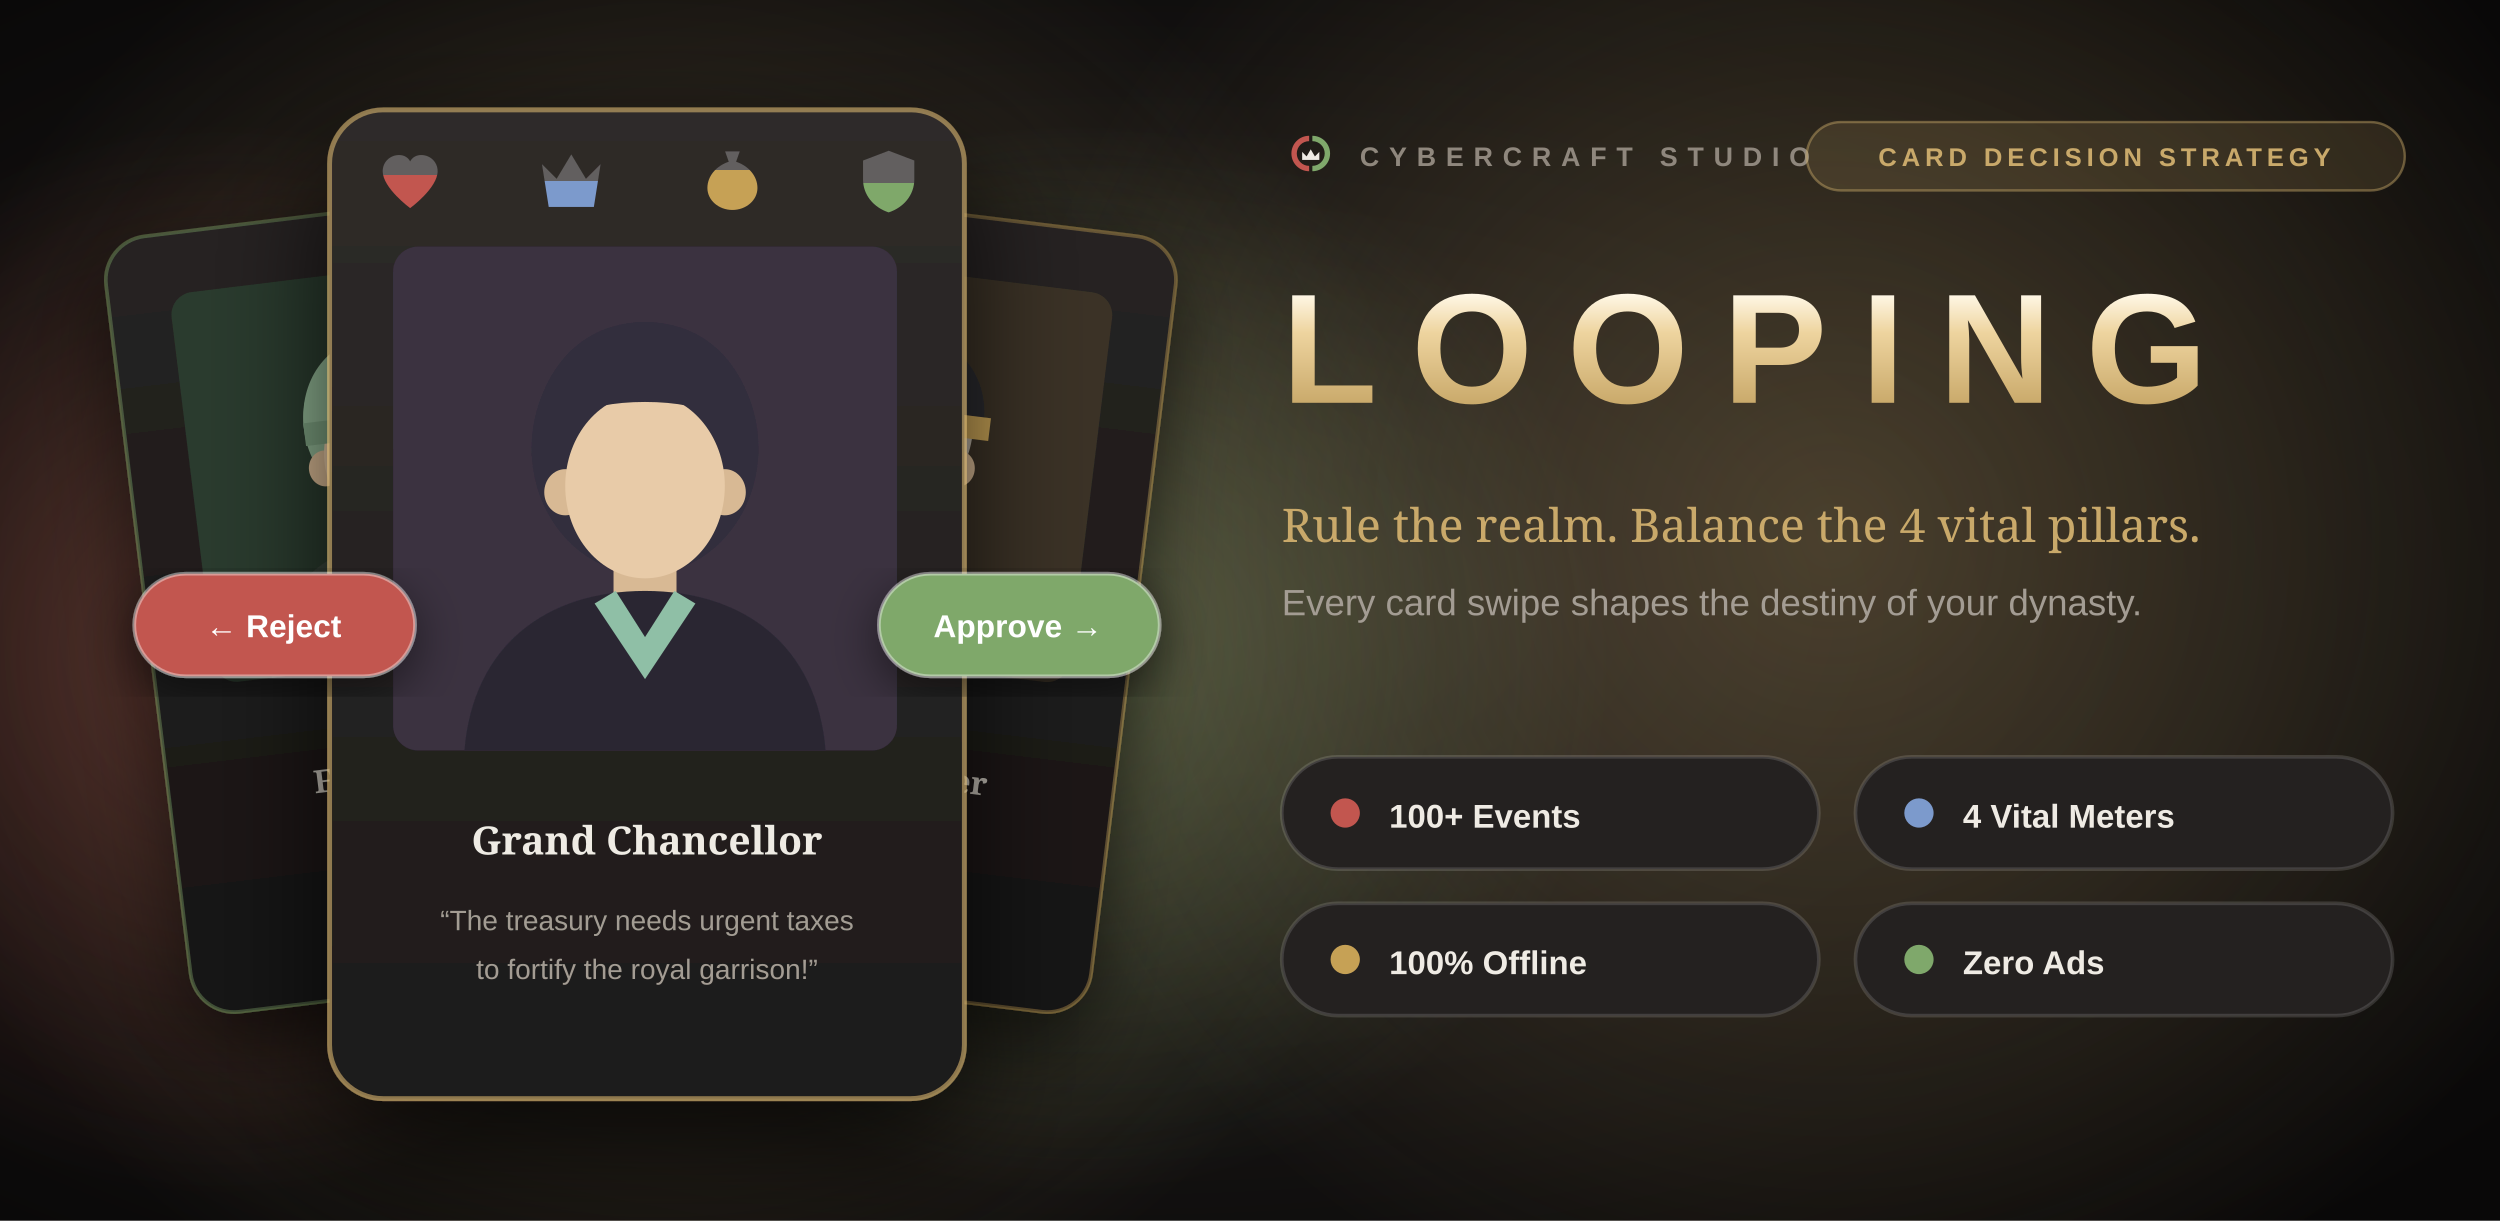
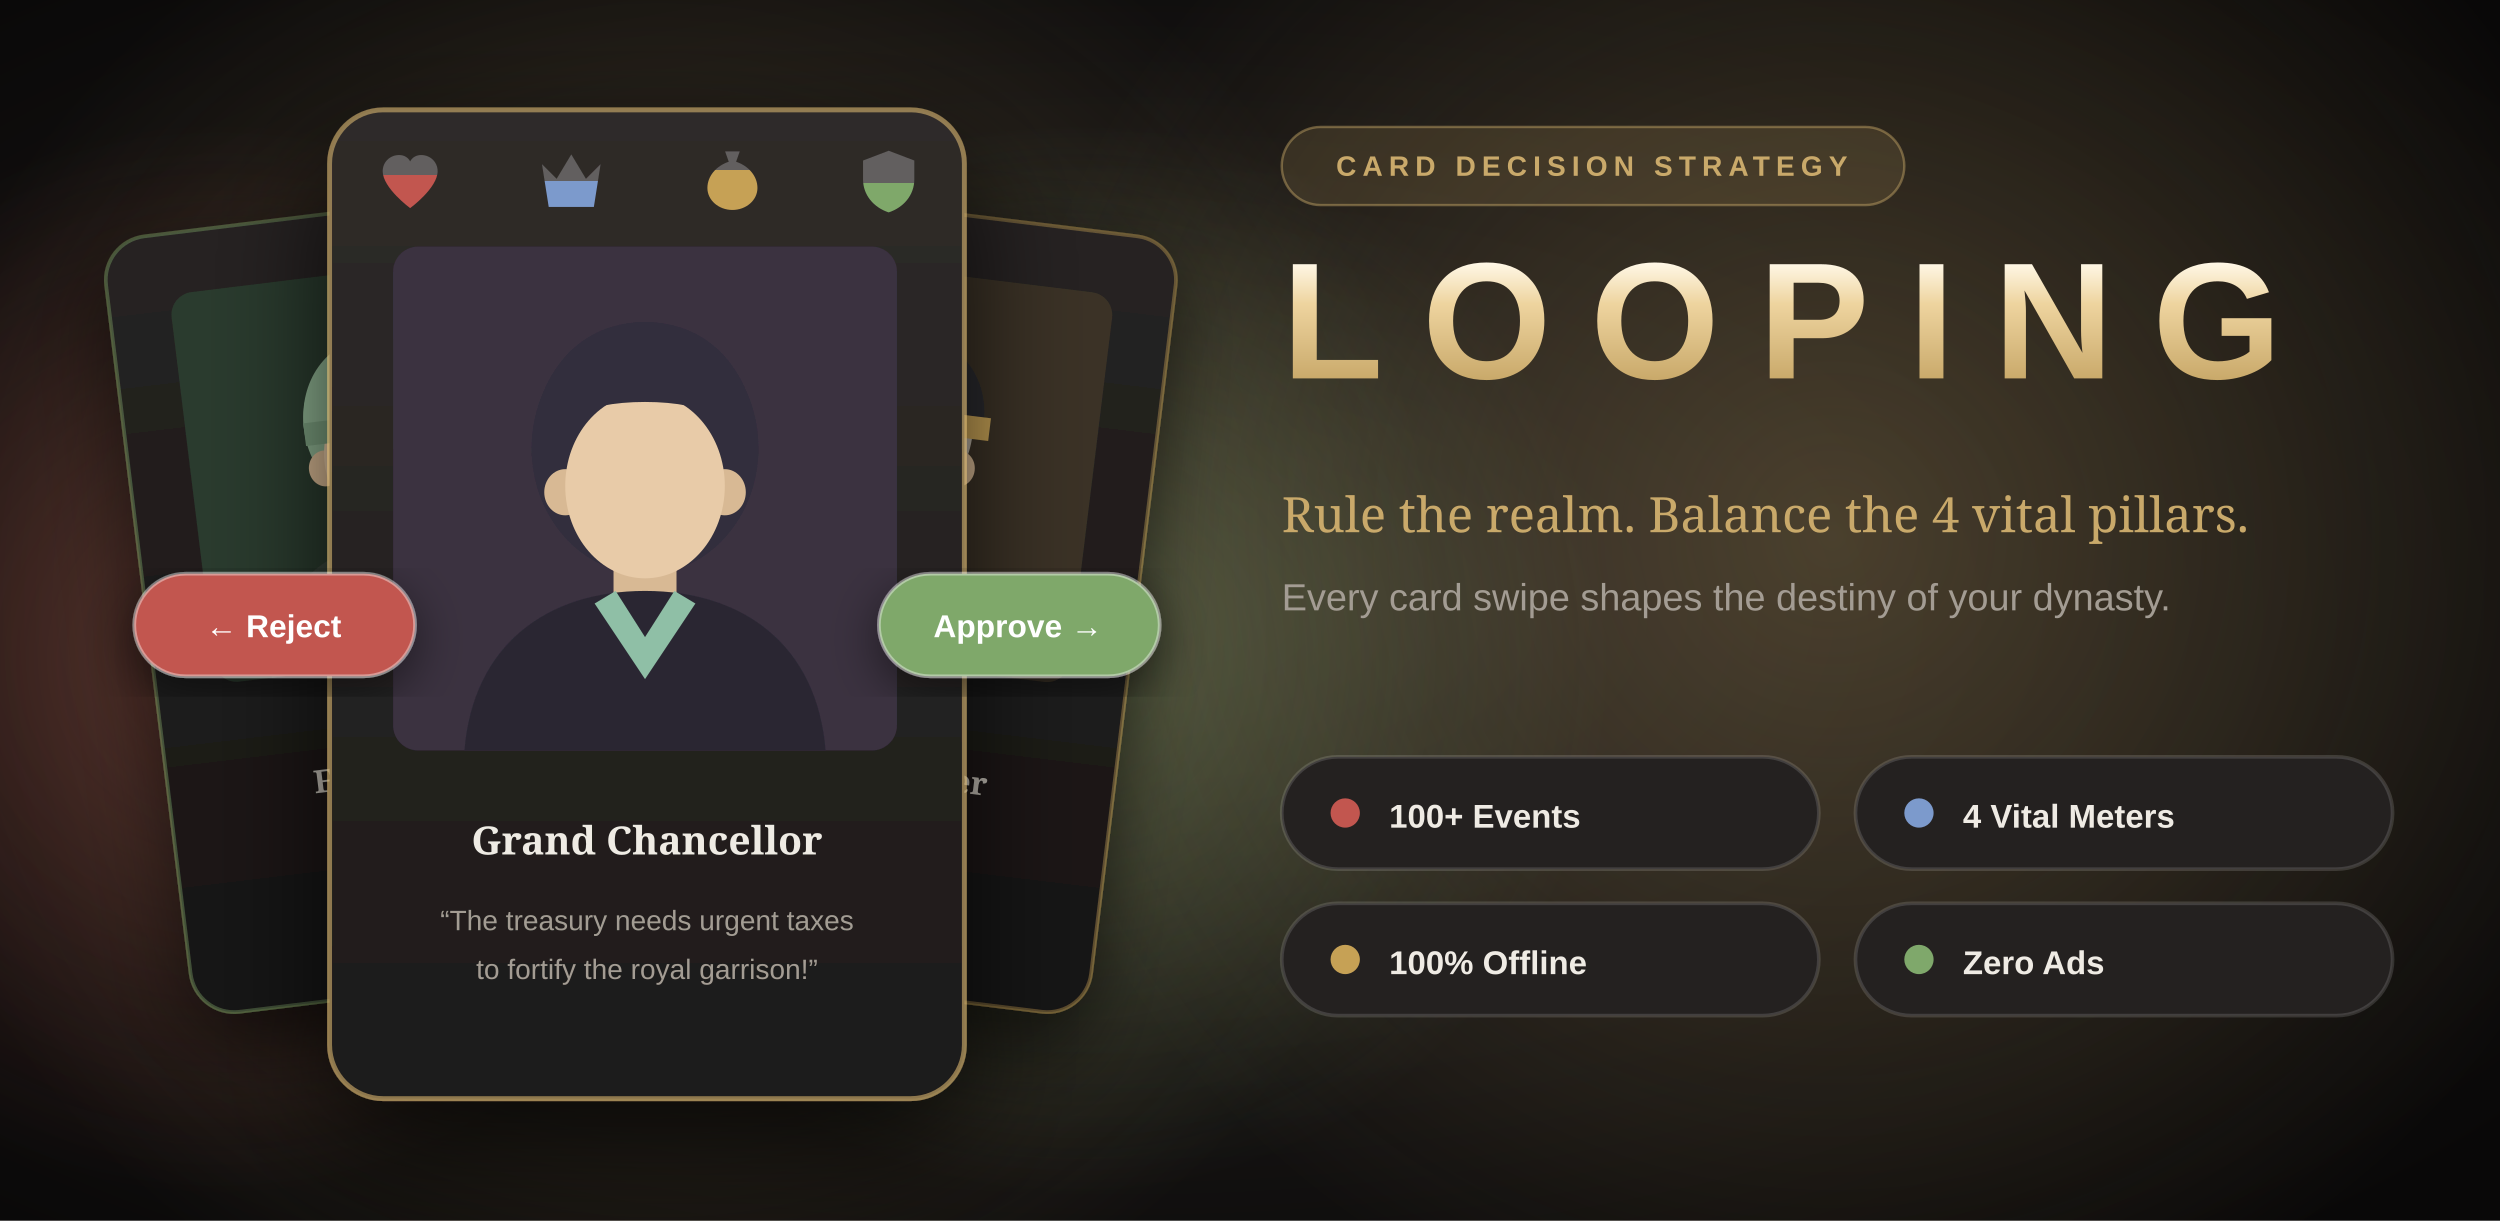
<svg xmlns="http://www.w3.org/2000/svg" viewBox="0 0 1024 500" width="1024" height="500">
  <defs>
    <radialGradient id="bgGlow" cx="45%" cy="50%" r="70%">
      <stop offset="0%" stop-color="#282422" />
      <stop offset="50%" stop-color="#161413" />
      <stop offset="100%" stop-color="#090808" />
    </radialGradient>
    <radialGradient id="goldAmbient" cx="50%" cy="50%" r="50%">
      <stop offset="0%" stop-color="#C9A96A" stop-opacity="0.28" />
      <stop offset="100%" stop-color="#C9A96A" stop-opacity="0" />
    </radialGradient>
    <radialGradient id="redSpot" cx="50%" cy="50%" r="50%">
      <stop offset="0%" stop-color="#C2564F" stop-opacity="0.3" />
      <stop offset="100%" stop-color="#C2564F" stop-opacity="0" />
    </radialGradient>
    <radialGradient id="greenSpot" cx="50%" cy="50%" r="50%">
      <stop offset="0%" stop-color="#7FA86B" stop-opacity="0.3" />
      <stop offset="100%" stop-color="#7FA86B" stop-opacity="0" />
    </radialGradient>
    <linearGradient id="meterFillHealth" x1="0%" y1="100%" x2="0%" y2="0%">
      <stop offset="62%" stop-color="#C2564F" />
      <stop offset="62%" stop-color="#FFFFFF" stop-opacity="0.25" />
    </linearGradient>
    <linearGradient id="meterFillInfluence" x1="0%" y1="100%" x2="0%" y2="0%">
      <stop offset="50%" stop-color="#7C9ACC" />
      <stop offset="50%" stop-color="#FFFFFF" stop-opacity="0.25" />
    </linearGradient>
    <linearGradient id="meterFillWealth" x1="0%" y1="100%" x2="0%" y2="0%">
      <stop offset="68%" stop-color="#C6A155" />
      <stop offset="68%" stop-color="#FFFFFF" stop-opacity="0.25" />
    </linearGradient>
    <linearGradient id="meterFillSecurity" x1="0%" y1="100%" x2="0%" y2="0%">
      <stop offset="48%" stop-color="#7FA86B" />
      <stop offset="48%" stop-color="#FFFFFF" stop-opacity="0.25" />
    </linearGradient>
    <linearGradient id="cardGrad" x1="0%" y1="0%" x2="0%" y2="100%">
      <stop offset="0%" stop-color="#2F2B29" />
      <stop offset="100%" stop-color="#1D1B1A" />
    </linearGradient>
    <linearGradient id="sideCardGrad" x1="0%" y1="0%" x2="0%" y2="100%">
      <stop offset="0%" stop-color="#262322" />
      <stop offset="100%" stop-color="#171515" />
    </linearGradient>
    <linearGradient id="goldTitleGrad" x1="0%" y1="0%" x2="0%" y2="100%">
      <stop offset="0%" stop-color="#FFF8E7" />
      <stop offset="35%" stop-color="#EED49F" />
      <stop offset="100%" stop-color="#C9A96A" />
    </linearGradient>
    <filter id="heroShadow" x="-30%" y="-30%" width="160%" height="160%">
      <feDropShadow dx="0" dy="20" stdDeviation="24" flood-color="#000000" flood-opacity="0.75" />
    </filter>
    <filter id="sideShadow" x="-30%" y="-30%" width="160%" height="160%">
      <feDropShadow dx="0" dy="14" stdDeviation="16" flood-color="#000000" flood-opacity="0.6" />
    </filter>
    <filter id="buttonShadow" x="-20%" y="-20%" width="140%" height="140%">
      <feDropShadow dx="0" dy="6" stdDeviation="10" flood-color="#000000" flood-opacity="0.5" />
    </filter>
  </defs>
  <style>
-     .studio-text { font-family: 'Helvetica Neue', Arial, sans-serif; font-weight: 700; font-size: 11px; fill: #8F877D; letter-spacing: 4px; }
-     .badge-text { font-family: 'Helvetica Neue', Arial, sans-serif; font-weight: 800; font-size: 10.5px; fill: #C9A96A; letter-spacing: 2px; text-anchor: middle; }
-     .hero-title { font-family: 'Helvetica Neue', Arial, sans-serif; font-weight: 900; font-size: 64px; fill: url(#goldTitleGrad); letter-spacing: 14px; }
-     .tagline1 { font-family: 'Georgia', serif; font-size: 19px; fill: #C9A96A; }
-     .tagline2 { font-family: 'Helvetica Neue', Arial, sans-serif; font-size: 15px; fill: #A39C93; }
+     .badge-text { font-family: 'Helvetica Neue', Arial, sans-serif; font-weight: 800; font-size: 11.5px; fill: #C9A96A; letter-spacing: 2.5px; text-anchor: middle; }
+     .hero-title { font-family: 'Helvetica Neue', Arial, sans-serif; font-weight: 900; font-size: 68px; fill: url(#goldTitleGrad); letter-spacing: 16px; }
+     .tagline1 { font-family: 'Georgia', serif; font-size: 20px; fill: #C9A96A; }
+     .tagline2 { font-family: 'Helvetica Neue', Arial, sans-serif; font-size: 15.5px; fill: #A39C93; }
    .card-h { font-family: 'Georgia', serif; font-weight: bold; font-size: 16px; fill: #EFEBE4; text-anchor: middle; }
    .card-q { font-family: 'Helvetica Neue', Arial, sans-serif; font-size: 11.5px; fill: #A39C93; text-anchor: middle; }
    .side-card-h { font-family: 'Georgia', serif; font-weight: bold; font-size: 13px; fill: #C5BFB6; text-anchor: middle; }
    .swipe-text { font-family: 'Helvetica Neue', Arial, sans-serif; font-weight: 800; font-size: 13px; fill: #FFFFFF; text-anchor: middle; }
    .pill-label { font-family: 'Helvetica Neue', Arial, sans-serif; font-weight: 700; font-size: 13.5px; fill: #EFEBE4; }
  </style>
  <rect width="1024" height="500" fill="url(#bgGlow)" />
  <circle cx="270" cy="250" r="320" fill="url(#goldAmbient)" />
  <circle cx="90" cy="270" r="220" fill="url(#redSpot)" />
  <circle cx="440" cy="270" r="220" fill="url(#greenSpot)" />
  <circle cx="750" cy="220" r="340" fill="url(#goldAmbient)" />
  <g transform="translate(60, 85) rotate(-7, 105, 160)" filter="url(#sideShadow)">
    <rect width="210" height="320" rx="18" fill="url(#sideCardGrad)" stroke="#7FA86B" stroke-width="1.5" stroke-opacity="0.4" />
    <g transform="translate(25, 25) scale(0.67)">
      <clipPath id="genClipB">
        <rect width="240" height="240" rx="14" />
      </clipPath>
      <g clip-path="url(#genClipB)">
        <path fill="#2B3A2E" d="M0,0 H240 V240 H0 Z" />
        <path fill="#8FB392" d="M120,40 A48,52 0 1,0 120.01,40 Z" />
        <path fill="#D8B994" d="M82,106 A10,11 0 1,0 82.01,106 Z" />
        <path fill="#D8B994" d="M158,106 A10,11 0 1,0 158.01,106 Z" />
        <path fill="#D8B994" d="M105,146 H135 V184 H105 Z" />
        <path fill="#E8CBA8" d="M120,70 A38,44 0 1,0 120.01,70 Z" />
        <path fill="#8FB392" d="M120,40 C148,40 168,62 168,92 H72 C72,62 92,40 120,40 Z" />
        <path fill="#39443A" d="M34,240 C38,190 73,164 120,164 C167,164 202,190 206,240 Z" />
        <path fill="#7CA080" d="M72,88 H168 V102 H72 Z" />
        <path fill="#C2564F" d="M110,14 C130,14 134,28 132,44 H110 C106,28 106,14 110,14 Z" />
        <path fill="#7CA080" d="M96,176 L120,196 L144,176 L144,164 H96 Z" />
      </g>
    </g>
    <text x="105" y="235" class="side-card-h">Field Marshal</text>
  </g>
  <g transform="translate(255, 85) rotate(7, 105, 160)" filter="url(#sideShadow)">
    <rect width="210" height="320" rx="18" fill="url(#sideCardGrad)" stroke="#C6A155" stroke-width="1.5" stroke-opacity="0.4" />
    <g transform="translate(25, 25) scale(0.67)">
      <clipPath id="treClipB">
        <rect width="240" height="240" rx="14" />
      </clipPath>
      <g clip-path="url(#treClipB)">
        <path fill="#3A3327" d="M0,0 H240 V240 H0 Z" />
        <path fill="#B6ADA0" d="M120,46 A44,50 0 1,0 120.01,46 Z" />
        <path fill="#D8B994" d="M82,106 A10,11 0 1,0 82.01,106 Z" />
        <path fill="#D8B994" d="M158,106 A10,11 0 1,0 158.01,106 Z" />
        <path fill="#D8B994" d="M105,146 H135 V184 H105 Z" />
        <path fill="#E8CBA8" d="M120,70 A38,44 0 1,0 120.01,70 Z" />
        <path fill="#2E2A23" d="M34,240 C38,190 73,164 120,164 C167,164 202,190 206,240 Z" />
        <path fill="#2B2A2E" d="M70,88 C70,58 92,38 120,38 C148,38 170,58 170,88 Z" />
        <path fill="#C6A155" d="M66,84 H174 V98 H66 Z" />
        <path fill="#C6A155" d="M100,172 C106,196 114,208 120,208 C126,208 134,196 140,172 L132,168 C127,188 124,198 120,198 C116,198 113,188 108,168 Z" />
        <path fill="#C6A155" d="M120,206 A12,12 0 1,0 120.01,206 Z" />
      </g>
    </g>
    <text x="105" y="235" class="side-card-h">Royal Treasurer</text>
  </g>
  <g transform="translate(135, 45)" filter="url(#heroShadow)">
    <rect width="260" height="405" rx="22" fill="url(#cardGrad)" stroke="#C9A96A" stroke-width="2" stroke-opacity="0.65" />
    <g transform="translate(18, 14) scale(1.25)">
      <path fill="url(#meterFillHealth)" d="M12,21 C12,21 3,14.4 3,8.9 C3,5.9 5.4,3.6 8.4,3.6 C10.1,3.6 11.4,4.5 12,5.7 C12.6,4.5 13.9,3.6 15.6,3.6 C18.6,3.6 21,5.9 21,8.9 C21,14.4 12,21 12,21 Z" />
    </g>
    <g transform="translate(84, 14) scale(1.25)">
      <path fill="url(#meterFillInfluence)" d="M2.4,6.6 L7.2,11.4 L12,3.4 L16.8,11.4 L21.6,6.6 L19.4,20.6 H4.6 Z" />
    </g>
    <g transform="translate(150, 14) scale(1.25)">
      <path fill="url(#meterFillWealth)" d="M9.6,2.4 H14.4 L13.2,5.8 C17.4,7.2 20.2,10.6 20.2,14.4 C20.2,18.4 16.5,21.6 12,21.6 C7.5,21.6 3.8,18.4 3.8,14.4 C3.8,10.6 6.6,7.2 10.8,5.8 Z" />
    </g>
    <g transform="translate(214, 14) scale(1.25)">
      <path fill="url(#meterFillSecurity)" d="M12,2.2 L20.4,5.4 V11.6 C20.4,16.7 16.9,20.8 12,22.4 C7.1,20.8 3.6,16.7 3.6,11.6 V5.4 Z" />
    </g>
    <g transform="translate(26, 56) scale(0.86)">
      <clipPath id="advClipB">
        <rect width="240" height="240" rx="12" />
      </clipPath>
      <g clip-path="url(#advClipB)">
        <path fill="#3A3040" d="M0,0 H240 V240 H0 Z" />
        <path fill="#302E3C" d="M120,36 A54,60 0 1,0 120.01,36 Z" />
        <path fill="#D8B994" d="M82,106 A10,11 0 1,0 82.01,106 Z" />
        <path fill="#D8B994" d="M158,106 A10,11 0 1,0 158.01,106 Z" />
        <path fill="#D8B994" d="M105,146 H135 V184 H105 Z" />
        <path fill="#E8CBA8" d="M120,70 A38,44 0 1,0 120.01,70 Z" />
        <path fill="#302E3C" d="M120,36 C154,36 174,64 174,100 C168,84 150,74 120,74 C90,74 72,84 66,100 C66,64 86,36 120,36 Z" />
        <path fill="#2A2833" d="M34,240 C38,190 73,164 120,164 C167,164 202,190 206,240 Z" />
        <path fill="#8FBFA6" d="M96,170 L120,206 L144,170 L134,164 L120,186 L106,164 Z" />
      </g>
    </g>
    <text x="130" y="305" class="card-h">Grand Chancellor</text>
    <text x="130" y="336" class="card-q">“The treasury needs urgent taxes</text>
    <text x="130" y="356" class="card-q">to fortify the royal garrison!”</text>
  </g>
  <g transform="translate(55, 235)" filter="url(#buttonShadow)">
    <rect width="115" height="42" rx="21" fill="#C2564F" stroke="#FFFFFF" stroke-opacity="0.4" stroke-width="1.5" />
    <text x="57" y="26" class="swipe-text">← Reject</text>
  </g>
  <g transform="translate(360, 235)" filter="url(#buttonShadow)">
    <rect width="115" height="42" rx="21" fill="#7FA86B" stroke="#FFFFFF" stroke-opacity="0.4" stroke-width="1.5" />
    <text x="57" y="26" class="swipe-text">Approve →</text>
  </g>
  <g transform="translate(525, 0)">
-     <g transform="translate(0, 68)">
-       <g transform="translate(0, -17) scale(0.22)">
-         <path fill="#C2564F" d="M51.0,21.0 A33.0,33.0 0 0,0 51.0,87.0 L51.0,77.0 A23.0,23.0 0 0,1 51.0,31.0 Z" />
-         <path fill="#7FA86B" d="M57.0,21.0 A33.0,33.0 0 0,1 57.0,87.0 L57.0,77.0 A23.0,23.0 0 0,0 57.0,31.0 Z" />
-         <path fill="#EFEBE4" d="M38.0,66.0 L38.0,51.0 L46.3,59.4 L54.0,46.2 L61.7,59.4 L70.0,51.0 L70.0,66.0 Z" />
-       </g>
-       <text x="32" y="0" class="studio-text">CYBERCRAFT STUDIO</text>
-       <g transform="translate(215, -18)">
-         <rect width="245" height="28" rx="14" fill="#C9A96A" fill-opacity="0.15" stroke="#C9A96A" stroke-width="1" stroke-opacity="0.45" />
-         <text x="122" y="18" class="badge-text">CARD DECISION STRATEGY</text>
-       </g>
+     <g transform="translate(0, 52)">
+       <rect width="255" height="32" rx="16" fill="#C9A96A" fill-opacity="0.15" stroke="#C9A96A" stroke-width="1" stroke-opacity="0.45" />
+       <text x="127" y="20" class="badge-text">CARD DECISION STRATEGY</text>
    </g>
-     <g transform="translate(0, 165)">
+     <g transform="translate(0, 155)">
      <text x="0" y="0" class="hero-title">LOOPING</text>
    </g>
-     <g transform="translate(0, 222)">
+     <g transform="translate(0, 218)">
      <text x="0" y="0" class="tagline1">Rule the realm. Balance the 4 vital pillars.</text>
-       <text x="0" y="30" class="tagline2">Every card swipe shapes the destiny of your dynasty.</text>
+       <text x="0" y="32" class="tagline2">Every card swipe shapes the destiny of your dynasty.</text>
    </g>
    <g transform="translate(0, 310)">
      <g transform="translate(0, 0)">
        <rect width="220" height="46" rx="23" fill="#242120" stroke="#FFFFFF" stroke-opacity="0.14" stroke-width="1.5" />
        <circle cx="26" cy="23" r="6" fill="#C2564F" />
        <text x="44" y="29" class="pill-label">100+ Events</text>
      </g>
      <g transform="translate(235, 0)">
        <rect width="220" height="46" rx="23" fill="#242120" stroke="#FFFFFF" stroke-opacity="0.14" stroke-width="1.5" />
        <circle cx="26" cy="23" r="6" fill="#7C9ACC" />
        <text x="44" y="29" class="pill-label">4 Vital Meters</text>
      </g>
      <g transform="translate(0, 60)">
        <rect width="220" height="46" rx="23" fill="#242120" stroke="#FFFFFF" stroke-opacity="0.14" stroke-width="1.5" />
        <circle cx="26" cy="23" r="6" fill="#C6A155" />
        <text x="44" y="29" class="pill-label">100% Offline</text>
      </g>
      <g transform="translate(235, 60)">
        <rect width="220" height="46" rx="23" fill="#242120" stroke="#FFFFFF" stroke-opacity="0.14" stroke-width="1.5" />
        <circle cx="26" cy="23" r="6" fill="#7FA86B" />
        <text x="44" y="29" class="pill-label">Zero Ads</text>
      </g>
    </g>
  </g>
</svg>
